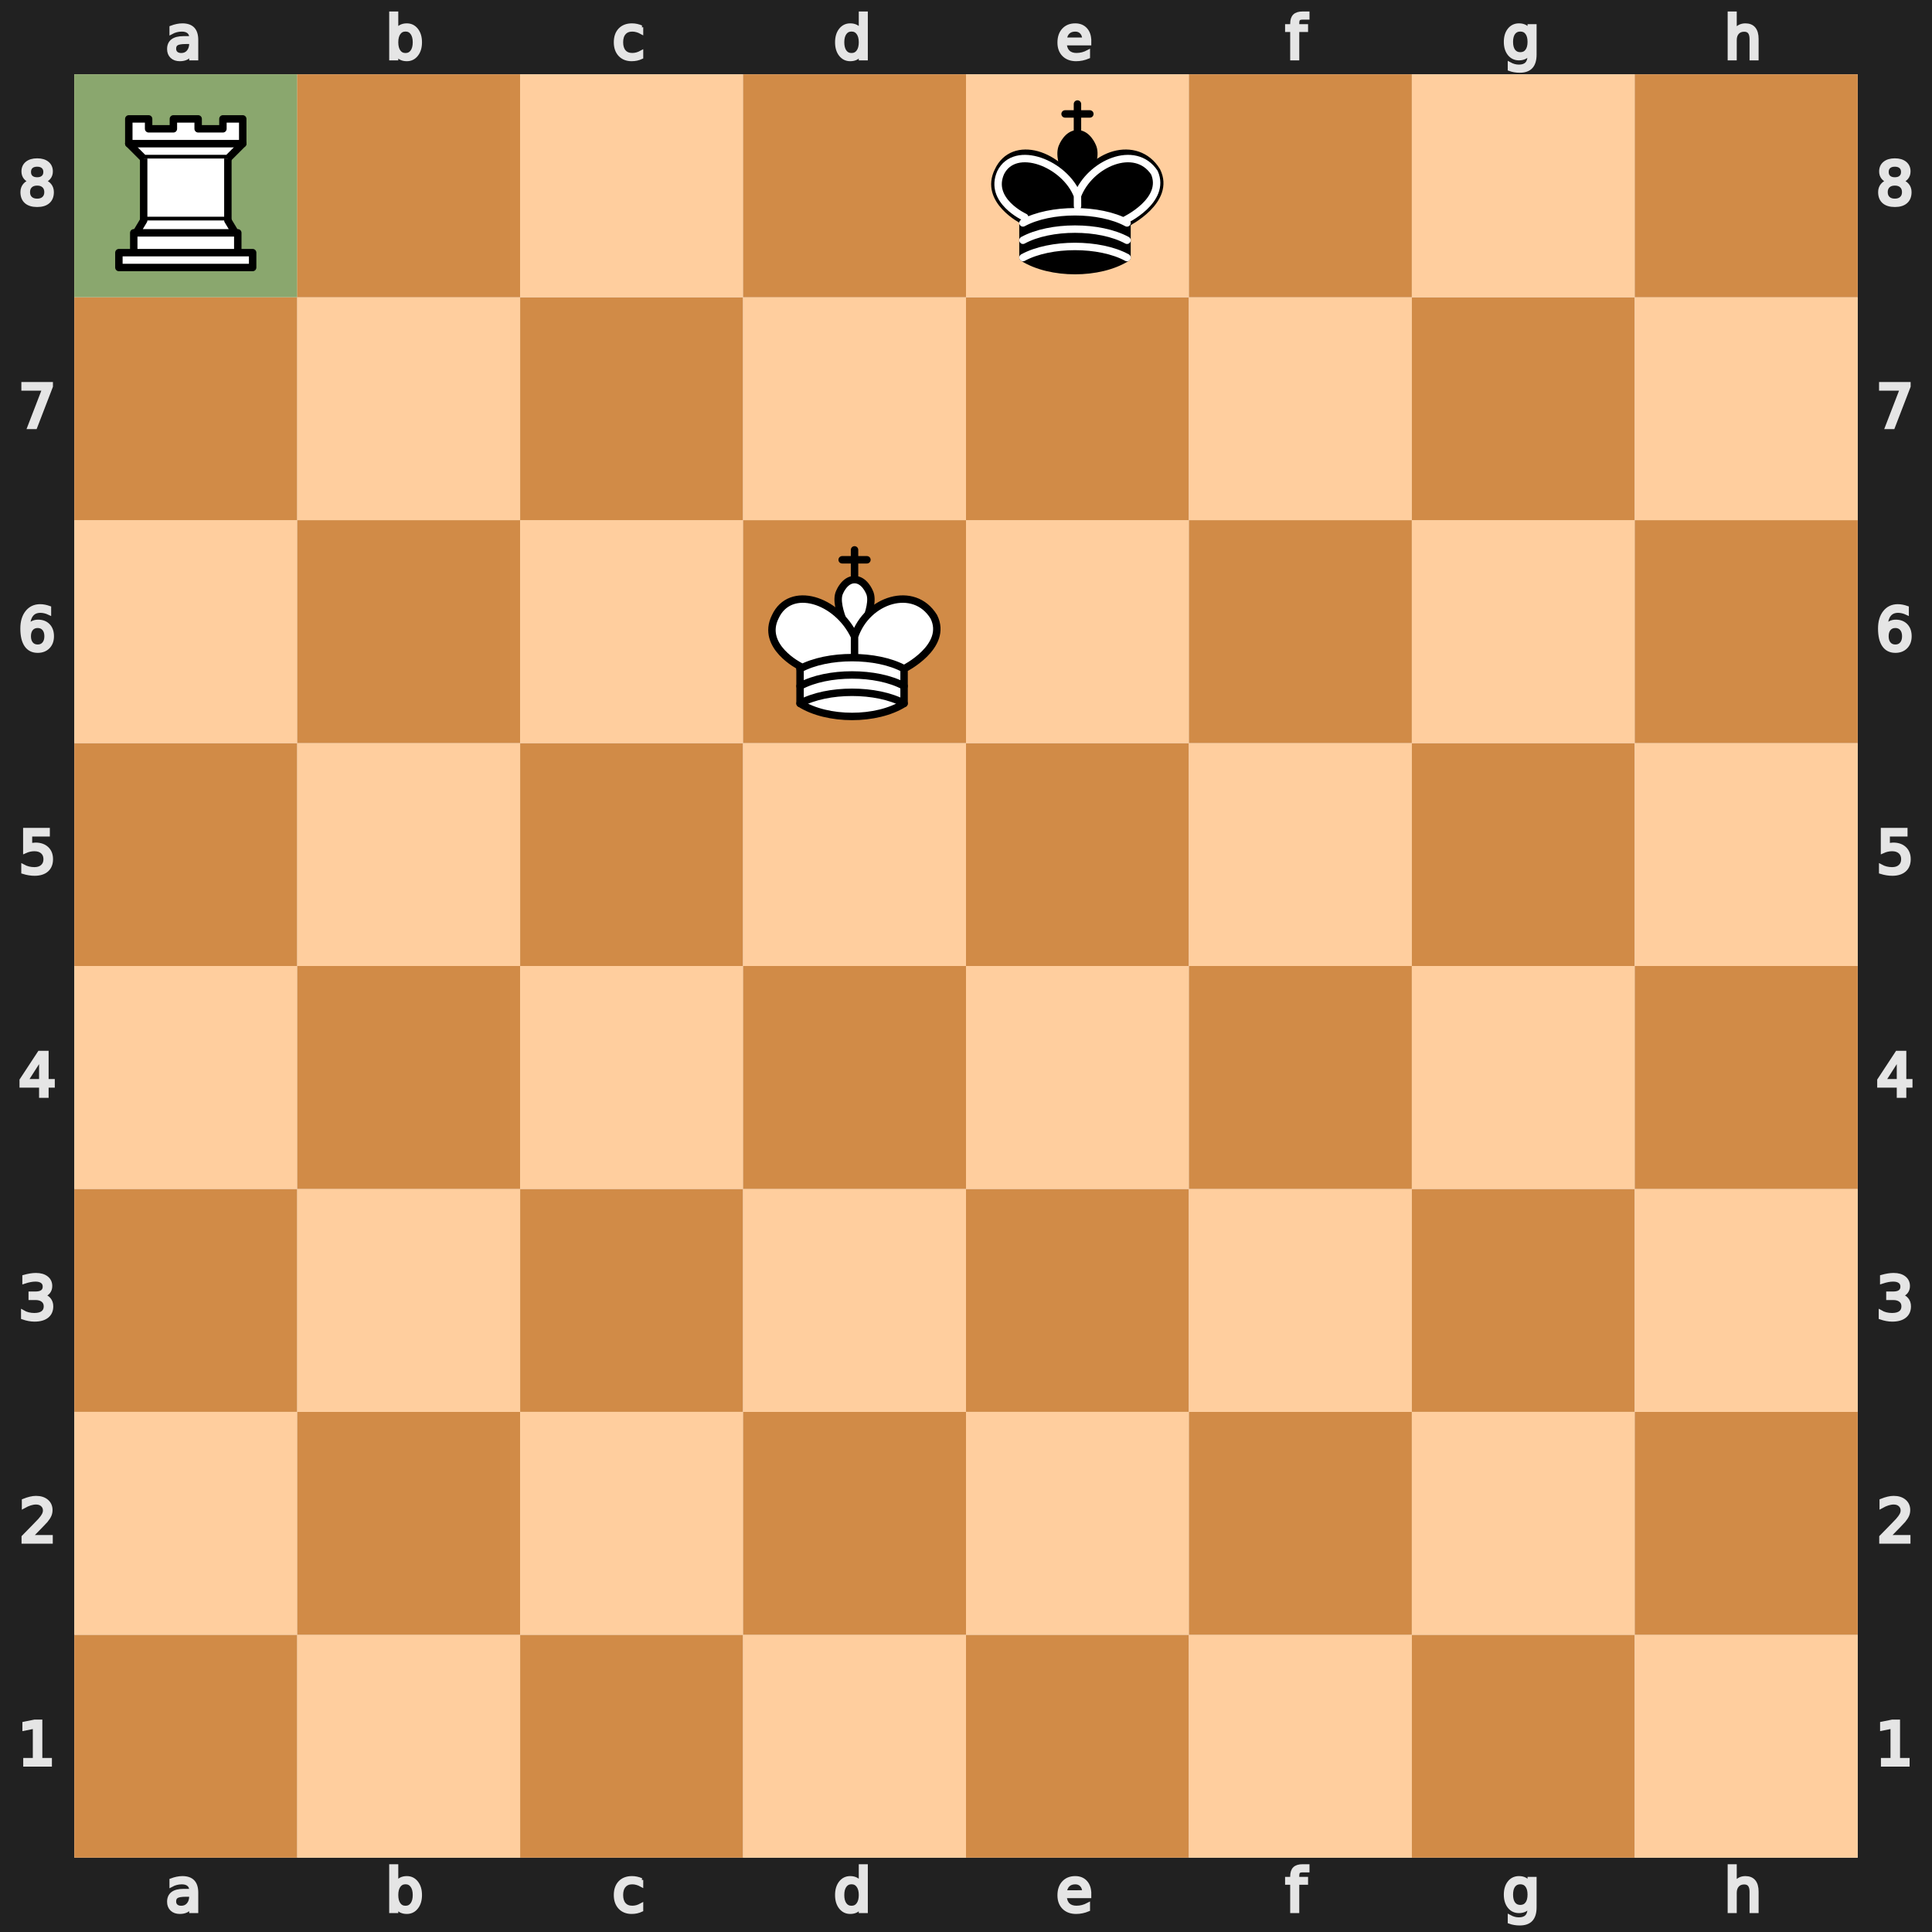
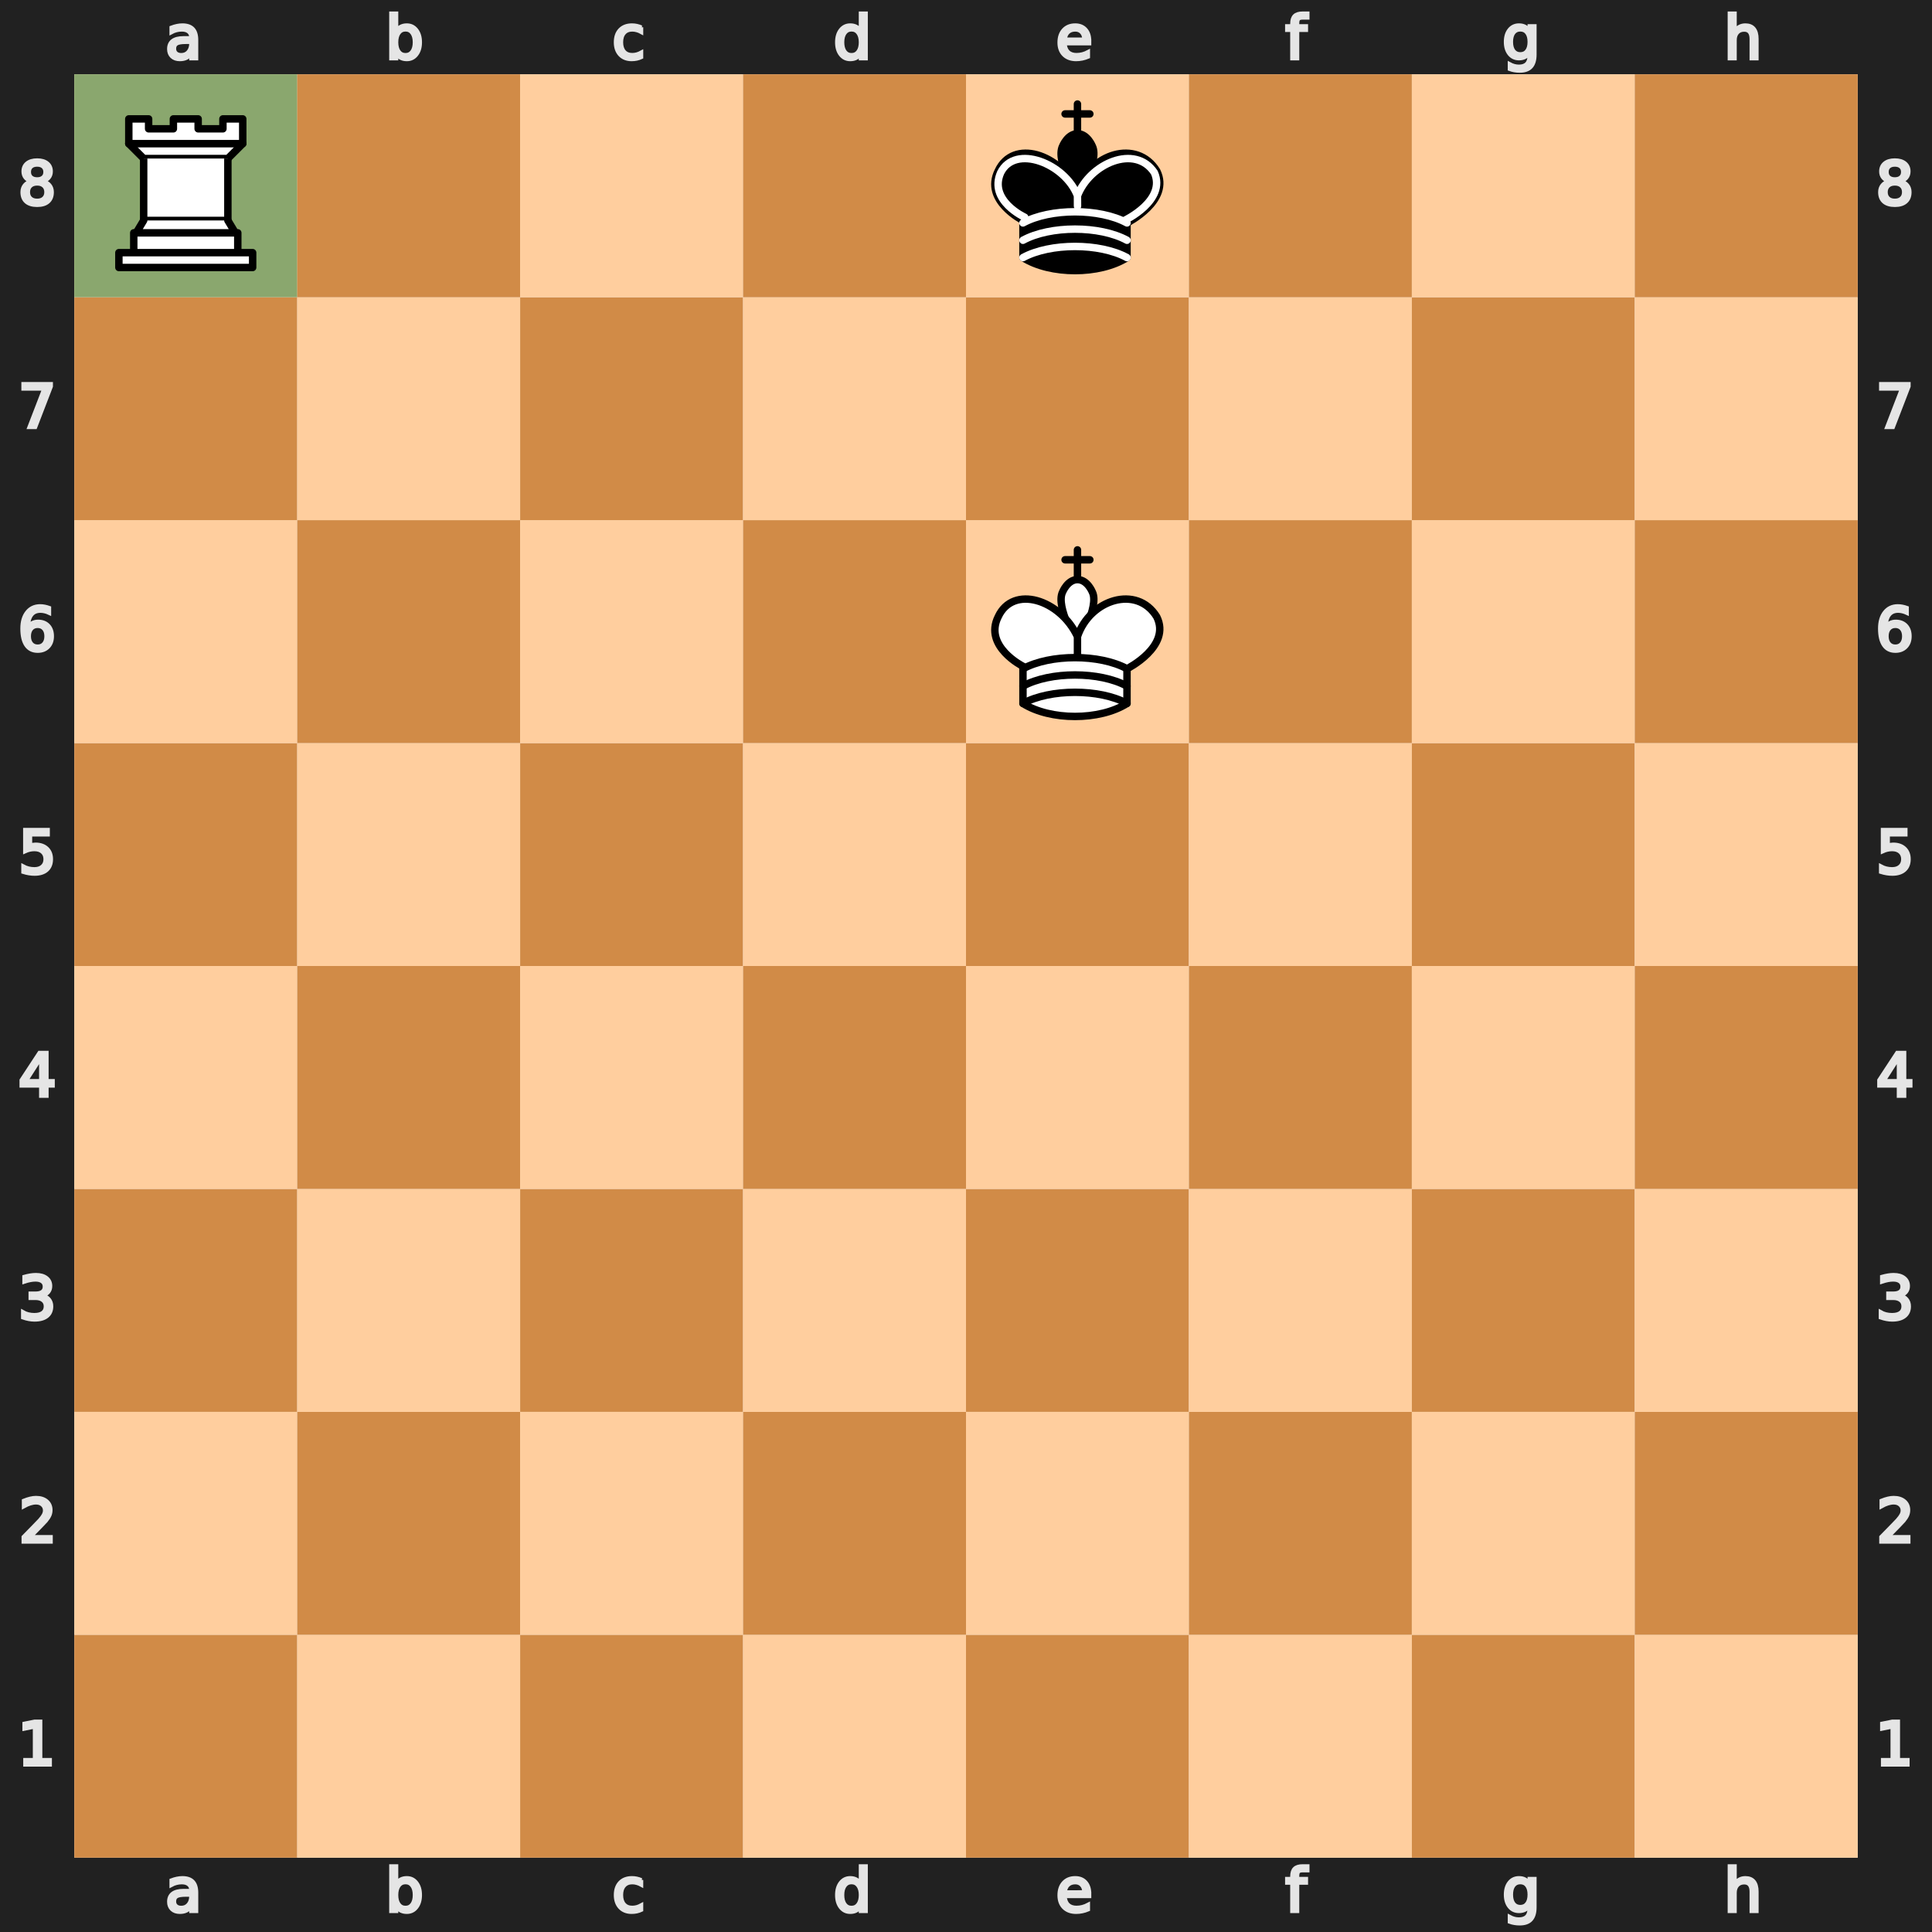
<svg xmlns="http://www.w3.org/2000/svg" xmlns:xlink="http://www.w3.org/1999/xlink" viewBox="0 0 390 390" width="360" height="360">
  <defs>
    <g id="white-rook" class="white rook" fill="#fff" fill-rule="evenodd" stroke="#000" stroke-width="1.5" stroke-linecap="round" stroke-linejoin="round">
      <path d="M9 39h27v-3H9v3zM12 36v-4h21v4H12zM11 14V9h4v2h5V9h5v2h5V9h4v5" stroke-linecap="butt" />
      <path d="M34 14l-3 3H14l-3-3" />
      <path d="M31 17v12.5H14V17" stroke-linecap="butt" stroke-linejoin="miter" />
      <path d="M31 29.5l1.5 2.5h-20l1.5-2.5" />
      <path d="M11 14h23" fill="none" stroke-linejoin="miter" />
    </g>
    <g id="white-king" class="white king" fill="none" fill-rule="evenodd" stroke="#000" stroke-width="1.5" stroke-linecap="round" stroke-linejoin="round">
      <path d="M22.5 11.63V6M20 8h5" stroke-linejoin="miter" />
      <path d="M22.5 25s4.5-7.5 3-10.5c0 0-1-2.5-3-2.5s-3 2.5-3 2.5c-1.5 3 3 10.5 3 10.5" fill="#fff" stroke-linecap="butt" stroke-linejoin="miter" />
      <path d="M11.5 37c5.5 3.5 15.5 3.5 21 0v-7s9-4.5 6-10.5c-4-6.5-13.5-3.5-16 4V27v-3.5c-3.5-7.5-13-10.5-16-4-3 6 5 10 5 10V37z" fill="#fff" />
      <path d="M11.5 30c5.5-3 15.5-3 21 0m-21 3.5c5.5-3 15.5-3 21 0m-21 3.5c5.5-3 15.5-3 21 0" />
    </g>
    <g id="black-king" class="black king" fill="none" fill-rule="evenodd" stroke="#000" stroke-width="1.5" stroke-linecap="round" stroke-linejoin="round">
      <path d="M22.5 11.63V6" stroke-linejoin="miter" />
      <path d="M22.5 25s4.5-7.5 3-10.5c0 0-1-2.5-3-2.5s-3 2.5-3 2.5c-1.5 3 3 10.5 3 10.5" fill="#000" stroke-linecap="butt" stroke-linejoin="miter" />
      <path d="M11.5 37c5.5 3.5 15.5 3.5 21 0v-7s9-4.5 6-10.5c-4-6.5-13.5-3.5-16 4V27v-3.5c-3.5-7.5-13-10.5-16-4-3 6 5 10 5 10V37z" fill="#000" />
      <path d="M20 8h5" stroke-linejoin="miter" />
      <path d="M32 29.5s8.5-4 6.03-9.65C34.15 14 25 18 22.5 24.5l.01 2.1-.01-2.1C20 18 9.906 14 6.997 19.85c-2.497 5.65 4.853 9 4.853 9M11.5 30c5.5-3 15.5-3 21 0m-21 3.5c5.5-3 15.5-3 21 0m-21 3.5c5.5-3 15.5-3 21 0" stroke="#fff" />
    </g>
  </defs>
  <rect x="7.5" y="7.5" width="375" height="375" fill="none" stroke="#212121" stroke-width="15" />
  <g transform="translate(20, 1) scale(0.75, 0.75)" fill="#e5e5e5" stroke="#e5e5e5">
    <path d="M23.328 10.016q-1.742 0-2.414.398-.672.398-.672 1.36 0 .765.5 1.218.508.445 1.375.445 1.196 0 1.914-.843.727-.852.727-2.258v-.32zm2.867-.594v4.992h-1.437v-1.328q-.492.797-1.227 1.18-.734.375-1.797.375-1.343 0-2.14-.75-.79-.758-.79-2.024 0-1.476.985-2.226.992-.75 2.953-.75h2.016V8.75q0-.992-.656-1.531-.649-.547-1.829-.547-.75 0-1.46.18-.711.18-1.368.539V6.062q.79-.304 1.532-.453.742-.156 1.445-.156 1.898 0 2.836.984.937.985.937 2.985z" />
  </g>
  <g transform="translate(20, 375) scale(0.75, 0.75)" fill="#e5e5e5" stroke="#e5e5e5">
    <path d="M23.328 10.016q-1.742 0-2.414.398-.672.398-.672 1.36 0 .765.5 1.218.508.445 1.375.445 1.196 0 1.914-.843.727-.852.727-2.258v-.32zm2.867-.594v4.992h-1.437v-1.328q-.492.797-1.227 1.18-.734.375-1.797.375-1.343 0-2.14-.75-.79-.758-.79-2.024 0-1.476.985-2.226.992-.75 2.953-.75h2.016V8.75q0-.992-.656-1.531-.649-.547-1.829-.547-.75 0-1.46.18-.711.18-1.368.539V6.062q.79-.304 1.532-.453.742-.156 1.445-.156 1.898 0 2.836.984.937.985.937 2.985z" />
  </g>
  <g transform="translate(65, 1) scale(0.75, 0.75)" fill="#e5e5e5" stroke="#e5e5e5">
    <path d="M24.922 10.047q0-1.586-.656-2.485-.649-.906-1.79-.906-1.14 0-1.796.906-.649.899-.649 2.485 0 1.586.649 2.492.656.898 1.797.898 1.14 0 1.789-.898.656-.906.656-2.492zm-4.89-3.055q.452-.781 1.14-1.156.695-.383 1.656-.383 1.594 0 2.586 1.266 1 1.265 1 3.328 0 2.062-1 3.328-.992 1.266-2.586 1.266-.96 0-1.656-.375-.688-.383-1.14-1.164v1.312h-1.446V2.258h1.445z" />
  </g>
  <g transform="translate(65, 375) scale(0.75, 0.75)" fill="#e5e5e5" stroke="#e5e5e5">
    <path d="M24.922 10.047q0-1.586-.656-2.485-.649-.906-1.79-.906-1.14 0-1.796.906-.649.899-.649 2.485 0 1.586.649 2.492.656.898 1.797.898 1.14 0 1.789-.898.656-.906.656-2.492zm-4.89-3.055q.452-.781 1.14-1.156.695-.383 1.656-.383 1.594 0 2.586 1.266 1 1.265 1 3.328 0 2.062-1 3.328-.992 1.266-2.586 1.266-.96 0-1.656-.375-.688-.383-1.14-1.164v1.312h-1.446V2.258h1.445z" />
  </g>
  <g transform="translate(110, 1) scale(0.75, 0.75)" fill="#e5e5e5" stroke="#e5e5e5">
    <path d="M25.96 6v1.344q-.608-.336-1.226-.5-.609-.172-1.234-.172-1.398 0-2.172.89-.773.883-.773 2.485 0 1.601.773 2.492.774.883 2.172.883.625 0 1.234-.164.618-.172 1.227-.508v1.328q-.602.281-1.25.422-.64.14-1.367.14-1.977 0-3.14-1.242-1.165-1.242-1.165-3.351 0-2.14 1.172-3.367 1.18-1.227 3.227-1.227.664 0 1.296.14.633.134 1.227.407z" />
  </g>
  <g transform="translate(110, 375) scale(0.75, 0.75)" fill="#e5e5e5" stroke="#e5e5e5">
    <path d="M25.96 6v1.344q-.608-.336-1.226-.5-.609-.172-1.234-.172-1.398 0-2.172.89-.773.883-.773 2.485 0 1.601.773 2.492.774.883 2.172.883.625 0 1.234-.164.618-.172 1.227-.508v1.328q-.602.281-1.25.422-.64.14-1.367.14-1.977 0-3.14-1.242-1.165-1.242-1.165-3.351 0-2.14 1.172-3.367 1.18-1.227 3.227-1.227.664 0 1.296.14.633.134 1.227.407z" />
  </g>
  <g transform="translate(155, 1) scale(0.75, 0.75)" fill="#e5e5e5" stroke="#e5e5e5">
    <path d="M24.973 6.992V2.258h1.437v12.156h-1.437v-1.312q-.453.78-1.149 1.164-.687.375-1.656.375-1.586 0-2.586-1.266-.992-1.266-.992-3.328 0-2.063.992-3.328 1-1.266 2.586-1.266.969 0 1.656.383.696.375 1.149 1.156zm-4.899 3.055q0 1.586.649 2.492.656.898 1.797.898 1.14 0 1.796-.898.657-.906.657-2.492 0-1.586-.657-2.485-.656-.906-1.796-.906-1.141 0-1.797.906-.649.899-.649 2.485z" />
  </g>
  <g transform="translate(155, 375) scale(0.75, 0.75)" fill="#e5e5e5" stroke="#e5e5e5">
    <path d="M24.973 6.992V2.258h1.437v12.156h-1.437v-1.312q-.453.78-1.149 1.164-.687.375-1.656.375-1.586 0-2.586-1.266-.992-1.266-.992-3.328 0-2.063.992-3.328 1-1.266 2.586-1.266.969 0 1.656.383.696.375 1.149 1.156zm-4.899 3.055q0 1.586.649 2.492.656.898 1.797.898 1.14 0 1.796-.898.657-.906.657-2.492 0-1.586-.657-2.485-.656-.906-1.796-.906-1.141 0-1.797.906-.649.899-.649 2.485z" />
  </g>
  <g transform="translate(200, 1) scale(0.75, 0.75)" fill="#e5e5e5" stroke="#e5e5e5">
    <path d="M26.555 9.68v.703h-6.61q.094 1.484.89 2.265.806.774 2.235.774.828 0 1.602-.203.781-.203 1.547-.61v1.36q-.774.328-1.586.5-.813.172-1.649.172-2.093 0-3.32-1.22-1.219-1.218-1.219-3.296 0-2.148 1.157-3.406 1.164-1.266 3.132-1.266 1.766 0 2.79 1.14 1.03 1.134 1.03 3.087zm-1.438-.422q-.015-1.18-.664-1.883-.64-.703-1.703-.703-1.203 0-1.93.68-.718.68-.828 1.914z" />
  </g>
  <g transform="translate(200, 375) scale(0.75, 0.75)" fill="#e5e5e5" stroke="#e5e5e5">
    <path d="M26.555 9.68v.703h-6.61q.094 1.484.89 2.265.806.774 2.235.774.828 0 1.602-.203.781-.203 1.547-.61v1.36q-.774.328-1.586.5-.813.172-1.649.172-2.093 0-3.32-1.22-1.219-1.218-1.219-3.296 0-2.148 1.157-3.406 1.164-1.266 3.132-1.266 1.766 0 2.79 1.14 1.03 1.134 1.03 3.087zm-1.438-.422q-.015-1.18-.664-1.883-.64-.703-1.703-.703-1.203 0-1.93.68-.718.68-.828 1.914z" />
  </g>
  <g transform="translate(245, 1) scale(0.75, 0.75)" fill="#e5e5e5" stroke="#e5e5e5">
    <path d="M25.285 2.258v1.195H23.91q-.773 0-1.078.313-.297.312-.297 1.125v.773h2.367v1.117h-2.367v7.633H21.09V6.781h-1.375V5.664h1.375v-.61q0-1.46.68-2.124.68-.672 2.156-.672z" />
  </g>
  <g transform="translate(245, 375) scale(0.75, 0.75)" fill="#e5e5e5" stroke="#e5e5e5">
    <path d="M25.285 2.258v1.195H23.91q-.773 0-1.078.313-.297.312-.297 1.125v.773h2.367v1.117h-2.367v7.633H21.09V6.781h-1.375V5.664h1.375v-.61q0-1.46.68-2.124.68-.672 2.156-.672z" />
  </g>
  <g transform="translate(290, 1) scale(0.75, 0.75)" fill="#e5e5e5" stroke="#e5e5e5">
    <path d="M24.973 9.937q0-1.562-.649-2.421-.64-.86-1.804-.86-1.157 0-1.805.86-.64.859-.64 2.421 0 1.555.64 2.415.648.859 1.805.859 1.164 0 1.804-.86.649-.859.649-2.414zm1.437 3.391q0 2.234-.992 3.32-.992 1.094-3.04 1.094-.757 0-1.429-.117-.672-.11-1.304-.344v-1.398q.632.344 1.25.508.617.164 1.257.164 1.414 0 2.118-.743.703-.734.703-2.226v-.711q-.446.773-1.141 1.156-.695.383-1.664.383-1.61 0-2.594-1.227-.984-1.226-.984-3.25 0-2.03.984-3.257.985-1.227 2.594-1.227.969 0 1.664.383t1.14 1.156V5.664h1.438z" />
  </g>
  <g transform="translate(290, 375) scale(0.75, 0.75)" fill="#e5e5e5" stroke="#e5e5e5">
    <path d="M24.973 9.937q0-1.562-.649-2.421-.64-.86-1.804-.86-1.157 0-1.805.86-.64.859-.64 2.421 0 1.555.64 2.415.648.859 1.805.859 1.164 0 1.804-.86.649-.859.649-2.414zm1.437 3.391q0 2.234-.992 3.32-.992 1.094-3.04 1.094-.757 0-1.429-.117-.672-.11-1.304-.344v-1.398q.632.344 1.25.508.617.164 1.257.164 1.414 0 2.118-.743.703-.734.703-2.226v-.711q-.446.773-1.141 1.156-.695.383-1.664.383-1.61 0-2.594-1.227-.984-1.226-.984-3.25 0-2.03.984-3.257.985-1.227 2.594-1.227.969 0 1.664.383t1.14 1.156V5.664h1.438z" />
  </g>
  <g transform="translate(335, 1) scale(0.75, 0.75)" fill="#e5e5e5" stroke="#e5e5e5">
    <path d="M26.164 9.133v5.281h-1.437V9.18q0-1.243-.485-1.86-.484-.617-1.453-.617-1.164 0-1.836.742-.672.742-.672 2.024v4.945h-1.445V2.258h1.445v4.765q.516-.789 1.211-1.18.703-.39 1.617-.39 1.508 0 2.282.938.773.93.773 2.742z" />
  </g>
  <g transform="translate(335, 375) scale(0.75, 0.75)" fill="#e5e5e5" stroke="#e5e5e5">
    <path d="M26.164 9.133v5.281h-1.437V9.18q0-1.243-.485-1.86-.484-.617-1.453-.617-1.164 0-1.836.742-.672.742-.672 2.024v4.945h-1.445V2.258h1.445v4.765q.516-.789 1.211-1.18.703-.39 1.617-.39 1.508 0 2.282.938.773.93.773 2.742z" />
  </g>
  <g transform="translate(0, 335) scale(0.75, 0.75)" fill="#e5e5e5" stroke="#e5e5e5">
    <path d="M6.754 26.996h2.578v-8.898l-2.805.562v-1.437l2.79-.563h1.578v10.336h2.578v1.328h-6.72z" />
  </g>
  <g transform="translate(375, 335) scale(0.75, 0.75)" fill="#e5e5e5" stroke="#e5e5e5">
    <path d="M6.754 26.996h2.578v-8.898l-2.805.562v-1.437l2.79-.563h1.578v10.336h2.578v1.328h-6.72z" />
  </g>
  <g transform="translate(0, 290) scale(0.75, 0.75)" fill="#e5e5e5" stroke="#e5e5e5">
    <path d="M8.195 26.996h5.508v1.328H6.297v-1.328q.898-.93 2.445-2.492 1.555-1.57 1.953-2.024.758-.851 1.055-1.437.305-.594.305-1.164 0-.93-.657-1.516-.648-.586-1.695-.586-.742 0-1.57.258-.82.258-1.758.781v-1.593q.953-.383 1.781-.578.828-.196 1.516-.196 1.812 0 2.89.906 1.079.907 1.079 2.422 0 .72-.274 1.368-.265.64-.976 1.515-.196.227-1.243 1.313-1.046 1.078-2.953 3.023z" />
  </g>
  <g transform="translate(375, 290) scale(0.75, 0.75)" fill="#e5e5e5" stroke="#e5e5e5">
    <path d="M8.195 26.996h5.508v1.328H6.297v-1.328q.898-.93 2.445-2.492 1.555-1.57 1.953-2.024.758-.851 1.055-1.437.305-.594.305-1.164 0-.93-.657-1.516-.648-.586-1.695-.586-.742 0-1.57.258-.82.258-1.758.781v-1.593q.953-.383 1.781-.578.828-.196 1.516-.196 1.812 0 2.89.906 1.079.907 1.079 2.422 0 .72-.274 1.368-.265.64-.976 1.515-.196.227-1.243 1.313-1.046 1.078-2.953 3.023z" />
  </g>
  <g transform="translate(0, 245) scale(0.75, 0.75)" fill="#e5e5e5" stroke="#e5e5e5">
    <path d="M11.434 22.035q1.132.242 1.765 1.008.64.766.64 1.89 0 1.727-1.187 2.672-1.187.946-3.375.946-.734 0-1.515-.149-.774-.14-1.602-.43V26.45q.656.383 1.438.578.78.196 1.632.196 1.485 0 2.258-.586.782-.586.782-1.703 0-1.032-.727-1.61-.719-.586-2.008-.586h-1.36v-1.297h1.423q1.164 0 1.78-.46.618-.47.618-1.344 0-.899-.64-1.375-.633-.485-1.82-.485-.65 0-1.391.141-.743.14-1.633.437V16.95q.898-.25 1.68-.375.788-.125 1.484-.125 1.797 0 2.844.82 1.046.813 1.046 2.204 0 .968-.554 1.64-.555.664-1.578.922z" />
  </g>
  <g transform="translate(375, 245) scale(0.75, 0.75)" fill="#e5e5e5" stroke="#e5e5e5">
    <path d="M11.434 22.035q1.132.242 1.765 1.008.64.766.64 1.89 0 1.727-1.187 2.672-1.187.946-3.375.946-.734 0-1.515-.149-.774-.14-1.602-.43V26.45q.656.383 1.438.578.78.196 1.632.196 1.485 0 2.258-.586.782-.586.782-1.703 0-1.032-.727-1.61-.719-.586-2.008-.586h-1.36v-1.297h1.423q1.164 0 1.78-.46.618-.47.618-1.344 0-.899-.64-1.375-.633-.485-1.82-.485-.65 0-1.391.141-.743.14-1.633.437V16.95q.898-.25 1.68-.375.788-.125 1.484-.125 1.797 0 2.844.82 1.046.813 1.046 2.204 0 .968-.554 1.64-.555.664-1.578.922z" />
  </g>
  <g transform="translate(0, 200) scale(0.75, 0.75)" fill="#e5e5e5" stroke="#e5e5e5">
    <path d="M11.016 18.035L7.03 24.262h3.985zm-.414-1.375h1.984v7.602h1.664v1.312h-1.664v2.75h-1.57v-2.75H5.75v-1.523z" />
  </g>
  <g transform="translate(375, 200) scale(0.75, 0.75)" fill="#e5e5e5" stroke="#e5e5e5">
    <path d="M11.016 18.035L7.03 24.262h3.985zm-.414-1.375h1.984v7.602h1.664v1.312h-1.664v2.75h-1.57v-2.75H5.75v-1.523z" />
  </g>
  <g transform="translate(0, 155) scale(0.75, 0.75)" fill="#e5e5e5" stroke="#e5e5e5">
    <path d="M6.719 16.66h6.195v1.328h-4.75v2.86q.344-.118.688-.172.343-.063.687-.063 1.953 0 3.094 1.07 1.14 1.07 1.14 2.899 0 1.883-1.171 2.93-1.172 1.039-3.305 1.039-.735 0-1.5-.125-.758-.125-1.57-.375v-1.586q.703.383 1.453.57.75.188 1.586.188 1.351 0 2.14-.711.79-.711.79-1.93 0-1.219-.79-1.93-.789-.71-2.14-.71-.633 0-1.266.14-.625.14-1.281.438z" />
  </g>
  <g transform="translate(375, 155) scale(0.75, 0.75)" fill="#e5e5e5" stroke="#e5e5e5">
    <path d="M6.719 16.66h6.195v1.328h-4.75v2.86q.344-.118.688-.172.343-.063.687-.063 1.953 0 3.094 1.07 1.14 1.07 1.14 2.899 0 1.883-1.171 2.93-1.172 1.039-3.305 1.039-.735 0-1.5-.125-.758-.125-1.57-.375v-1.586q.703.383 1.453.57.75.188 1.586.188 1.351 0 2.14-.711.79-.711.79-1.93 0-1.219-.79-1.93-.789-.71-2.14-.71-.633 0-1.266.14-.625.14-1.281.438z" />
  </g>
  <g transform="translate(0, 110) scale(0.75, 0.75)" fill="#e5e5e5" stroke="#e5e5e5">
    <path d="M10.137 21.863q-1.063 0-1.688.727-.617.726-.617 1.992 0 1.258.617 1.992.625.727 1.688.727 1.062 0 1.68-.727.624-.734.624-1.992 0-1.266-.625-1.992-.617-.727-1.68-.727zm3.133-4.945v1.437q-.594-.28-1.204-.43-.601-.148-1.195-.148-1.562 0-2.39 1.055-.82 1.055-.938 3.188.46-.68 1.156-1.04.696-.367 1.531-.367 1.758 0 2.774 1.07 1.023 1.063 1.023 2.899 0 1.797-1.062 2.883-1.063 1.086-2.828 1.086-2.024 0-3.094-1.547-1.07-1.555-1.07-4.5 0-2.766 1.312-4.406 1.313-1.649 3.524-1.649.593 0 1.195.117.61.118 1.266.352z" />
  </g>
  <g transform="translate(375, 110) scale(0.75, 0.75)" fill="#e5e5e5" stroke="#e5e5e5">
    <path d="M10.137 21.863q-1.063 0-1.688.727-.617.726-.617 1.992 0 1.258.617 1.992.625.727 1.688.727 1.062 0 1.68-.727.624-.734.624-1.992 0-1.266-.625-1.992-.617-.727-1.68-.727zm3.133-4.945v1.437q-.594-.28-1.204-.43-.601-.148-1.195-.148-1.562 0-2.39 1.055-.82 1.055-.938 3.188.46-.68 1.156-1.04.696-.367 1.531-.367 1.758 0 2.774 1.07 1.023 1.063 1.023 2.899 0 1.797-1.062 2.883-1.063 1.086-2.828 1.086-2.024 0-3.094-1.547-1.07-1.555-1.07-4.5 0-2.766 1.312-4.406 1.313-1.649 3.524-1.649.593 0 1.195.117.61.118 1.266.352z" />
  </g>
  <g transform="translate(0, 65) scale(0.75, 0.75)" fill="#e5e5e5" stroke="#e5e5e5">
    <path d="M6.25 16.66h7.5v.672L9.516 28.324H7.867l3.985-10.336H6.25z" />
  </g>
  <g transform="translate(375, 65) scale(0.75, 0.75)" fill="#e5e5e5" stroke="#e5e5e5">
    <path d="M6.25 16.66h7.5v.672L9.516 28.324H7.867l3.985-10.336H6.25z" />
  </g>
  <g transform="translate(0, 20) scale(0.75, 0.75)" fill="#e5e5e5" stroke="#e5e5e5">
    <path d="M10 22.785q-1.125 0-1.773.602-.641.601-.641 1.656t.64 1.656q.649.602 1.774.602t1.773-.602q.649-.61.649-1.656 0-1.055-.649-1.656-.64-.602-1.773-.602zm-1.578-.672q-1.016-.25-1.586-.945-.563-.695-.563-1.695 0-1.399.993-2.211 1-.813 2.734-.813 1.742 0 2.734.813.993.812.993 2.21 0 1-.57 1.696-.563.695-1.571.945 1.14.266 1.773 1.04.641.773.641 1.89 0 1.695-1.04 2.602-1.03.906-2.96.906t-2.969-.906Q6 26.738 6 25.043q0-1.117.64-1.89.641-.774 1.782-1.04zm-.578-2.492q0 .906.562 1.414.57.508 1.594.508 1.016 0 1.586-.508.578-.508.578-1.414 0-.906-.578-1.414-.57-.508-1.586-.508-1.023 0-1.594.508-.562.508-.562 1.414z" />
  </g>
  <g transform="translate(375, 20) scale(0.75, 0.75)" fill="#e5e5e5" stroke="#e5e5e5">
    <path d="M10 22.785q-1.125 0-1.773.602-.641.601-.641 1.656t.64 1.656q.649.602 1.774.602t1.773-.602q.649-.61.649-1.656 0-1.055-.649-1.656-.64-.602-1.773-.602zm-1.578-.672q-1.016-.25-1.586-.945-.563-.695-.563-1.695 0-1.399.993-2.211 1-.813 2.734-.813 1.742 0 2.734.813.993.812.993 2.21 0 1-.57 1.696-.563.695-1.571.945 1.14.266 1.773 1.04.641.773.641 1.89 0 1.695-1.04 2.602-1.03.906-2.96.906t-2.969-.906Q6 26.738 6 25.043q0-1.117.64-1.89.641-.774 1.782-1.04zm-.578-2.492q0 .906.562 1.414.57.508 1.594.508 1.016 0 1.586-.508.578-.508.578-1.414 0-.906-.578-1.414-.57-.508-1.586-.508-1.023 0-1.594.508-.562.508-.562 1.414z" />
  </g>
  <rect x="15" y="330" width="45" height="45" class="square dark a1" stroke="none" fill="#d18b47" />
  <rect x="60" y="330" width="45" height="45" class="square light b1" stroke="none" fill="#ffce9e" />
  <rect x="105" y="330" width="45" height="45" class="square dark c1" stroke="none" fill="#d18b47" />
  <rect x="150" y="330" width="45" height="45" class="square light d1" stroke="none" fill="#ffce9e" />
  <rect x="195" y="330" width="45" height="45" class="square dark e1" stroke="none" fill="#d18b47" />
  <rect x="240" y="330" width="45" height="45" class="square light f1" stroke="none" fill="#ffce9e" />
  <rect x="285" y="330" width="45" height="45" class="square dark g1" stroke="none" fill="#d18b47" />
  <rect x="330" y="330" width="45" height="45" class="square light h1" stroke="none" fill="#ffce9e" />
  <rect x="15" y="285" width="45" height="45" class="square light a2" stroke="none" fill="#ffce9e" />
  <rect x="60" y="285" width="45" height="45" class="square dark b2" stroke="none" fill="#d18b47" />
  <rect x="105" y="285" width="45" height="45" class="square light c2" stroke="none" fill="#ffce9e" />
  <rect x="150" y="285" width="45" height="45" class="square dark d2" stroke="none" fill="#d18b47" />
  <rect x="195" y="285" width="45" height="45" class="square light e2" stroke="none" fill="#ffce9e" />
  <rect x="240" y="285" width="45" height="45" class="square dark f2" stroke="none" fill="#d18b47" />
  <rect x="285" y="285" width="45" height="45" class="square light g2" stroke="none" fill="#ffce9e" />
  <rect x="330" y="285" width="45" height="45" class="square dark h2" stroke="none" fill="#d18b47" />
  <rect x="15" y="240" width="45" height="45" class="square dark a3" stroke="none" fill="#d18b47" />
  <rect x="60" y="240" width="45" height="45" class="square light b3" stroke="none" fill="#ffce9e" />
  <rect x="105" y="240" width="45" height="45" class="square dark c3" stroke="none" fill="#d18b47" />
  <rect x="150" y="240" width="45" height="45" class="square light d3" stroke="none" fill="#ffce9e" />
  <rect x="195" y="240" width="45" height="45" class="square dark e3" stroke="none" fill="#d18b47" />
  <rect x="240" y="240" width="45" height="45" class="square light f3" stroke="none" fill="#ffce9e" />
  <rect x="285" y="240" width="45" height="45" class="square dark g3" stroke="none" fill="#d18b47" />
  <rect x="330" y="240" width="45" height="45" class="square light h3" stroke="none" fill="#ffce9e" />
  <rect x="15" y="195" width="45" height="45" class="square light a4" stroke="none" fill="#ffce9e" />
  <rect x="60" y="195" width="45" height="45" class="square dark b4" stroke="none" fill="#d18b47" />
  <rect x="105" y="195" width="45" height="45" class="square light c4" stroke="none" fill="#ffce9e" />
  <rect x="150" y="195" width="45" height="45" class="square dark d4" stroke="none" fill="#d18b47" />
  <rect x="195" y="195" width="45" height="45" class="square light e4" stroke="none" fill="#ffce9e" />
  <rect x="240" y="195" width="45" height="45" class="square dark f4" stroke="none" fill="#d18b47" />
  <rect x="285" y="195" width="45" height="45" class="square light g4" stroke="none" fill="#ffce9e" />
  <rect x="330" y="195" width="45" height="45" class="square dark h4" stroke="none" fill="#d18b47" />
  <rect x="15" y="150" width="45" height="45" class="square dark a5" stroke="none" fill="#d18b47" />
  <rect x="60" y="150" width="45" height="45" class="square light b5" stroke="none" fill="#ffce9e" />
  <rect x="105" y="150" width="45" height="45" class="square dark c5" stroke="none" fill="#d18b47" />
  <rect x="150" y="150" width="45" height="45" class="square light d5" stroke="none" fill="#ffce9e" />
  <rect x="195" y="150" width="45" height="45" class="square dark e5" stroke="none" fill="#d18b47" />
  <rect x="240" y="150" width="45" height="45" class="square light f5" stroke="none" fill="#ffce9e" />
  <rect x="285" y="150" width="45" height="45" class="square dark g5" stroke="none" fill="#d18b47" />
  <rect x="330" y="150" width="45" height="45" class="square light h5" stroke="none" fill="#ffce9e" />
  <rect x="15" y="105" width="45" height="45" class="square light a6" stroke="none" fill="#ffce9e" />
  <rect x="60" y="105" width="45" height="45" class="square dark b6" stroke="none" fill="#d18b47" />
  <rect x="105" y="105" width="45" height="45" class="square light c6" stroke="none" fill="#ffce9e" />
  <rect x="150" y="105" width="45" height="45" class="square dark d6" stroke="none" fill="#d18b47" />
  <rect x="195" y="105" width="45" height="45" class="square light e6" stroke="none" fill="#ffce9e" />
  <rect x="240" y="105" width="45" height="45" class="square dark f6" stroke="none" fill="#d18b47" />
  <rect x="285" y="105" width="45" height="45" class="square light g6" stroke="none" fill="#ffce9e" />
  <rect x="330" y="105" width="45" height="45" class="square dark h6" stroke="none" fill="#d18b47" />
  <rect x="15" y="60" width="45" height="45" class="square dark a7" stroke="none" fill="#d18b47" />
  <rect x="60" y="60" width="45" height="45" class="square light b7" stroke="none" fill="#ffce9e" />
  <rect x="105" y="60" width="45" height="45" class="square dark c7" stroke="none" fill="#d18b47" />
  <rect x="150" y="60" width="45" height="45" class="square light d7" stroke="none" fill="#ffce9e" />
  <rect x="195" y="60" width="45" height="45" class="square dark e7" stroke="none" fill="#d18b47" />
  <rect x="240" y="60" width="45" height="45" class="square light f7" stroke="none" fill="#ffce9e" />
  <rect x="285" y="60" width="45" height="45" class="square dark g7" stroke="none" fill="#d18b47" />
  <rect x="330" y="60" width="45" height="45" class="square light h7" stroke="none" fill="#ffce9e" />
  <rect x="15" y="15" width="45" height="45" class="square light a8" stroke="none" fill="#ffce9e" />
  <rect x="15" y="15" width="45" height="45" stroke="none" fill="#15803d" opacity="0.502" />
  <rect x="60" y="15" width="45" height="45" class="square dark b8" stroke="none" fill="#d18b47" />
  <rect x="105" y="15" width="45" height="45" class="square light c8" stroke="none" fill="#ffce9e" />
  <rect x="150" y="15" width="45" height="45" class="square dark d8" stroke="none" fill="#d18b47" />
  <rect x="195" y="15" width="45" height="45" class="square light e8" stroke="none" fill="#ffce9e" />
  <rect x="240" y="15" width="45" height="45" class="square dark f8" stroke="none" fill="#d18b47" />
  <rect x="285" y="15" width="45" height="45" class="square light g8" stroke="none" fill="#ffce9e" />
  <rect x="330" y="15" width="45" height="45" class="square dark h8" stroke="none" fill="#d18b47" />
-   <use href="#white-king" xlink:href="#white-king" transform="translate(150, 105)" />
+   <use href="#white-king" xlink:href="#white-king" transform="translate(195, 105)" />
  <use href="#white-rook" xlink:href="#white-rook" transform="translate(15, 15)" />
  <use href="#black-king" xlink:href="#black-king" transform="translate(195, 15)" />
</svg>
